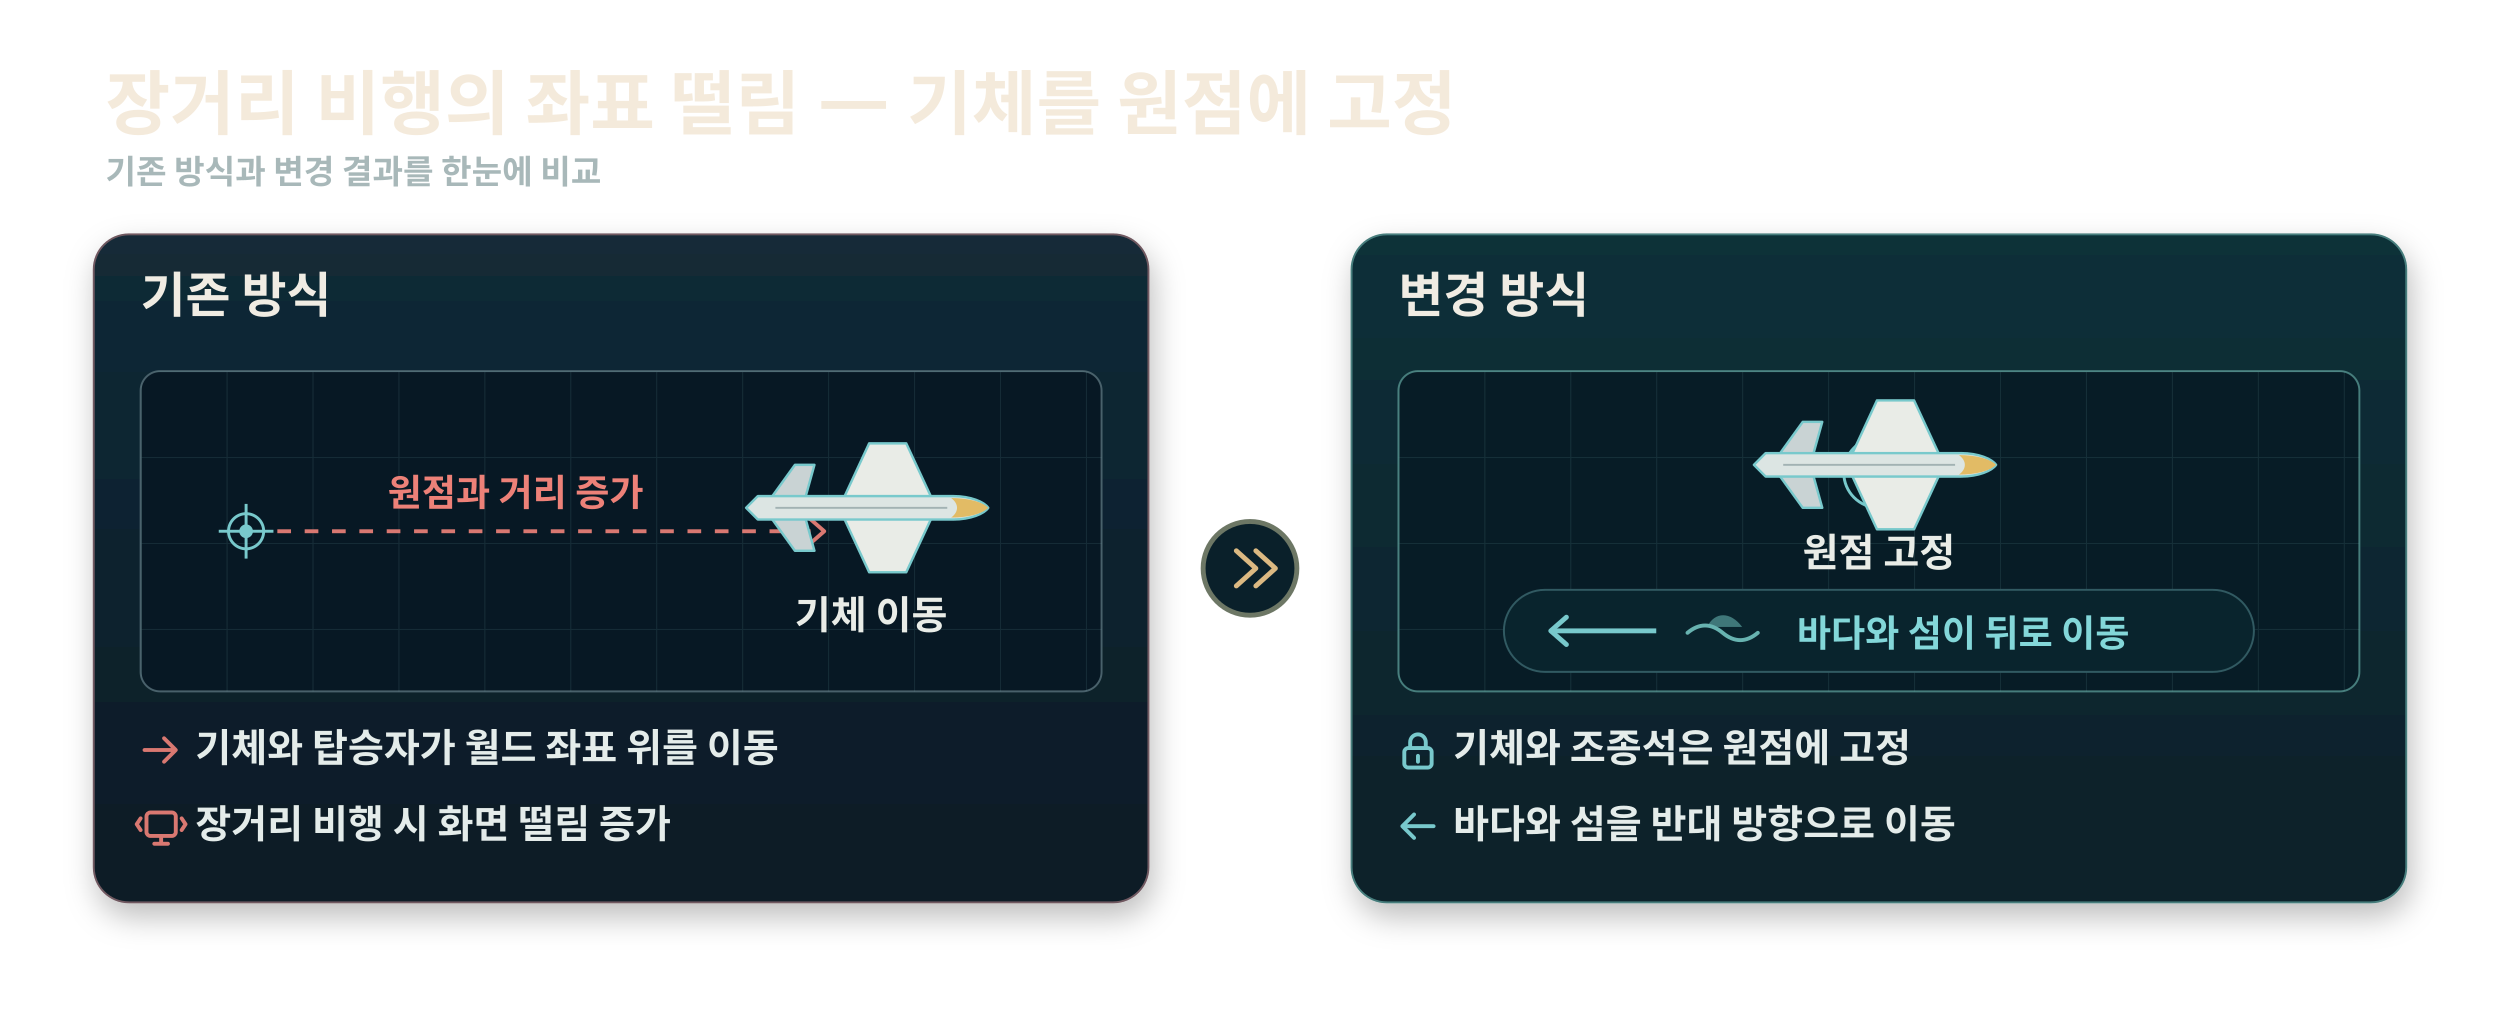
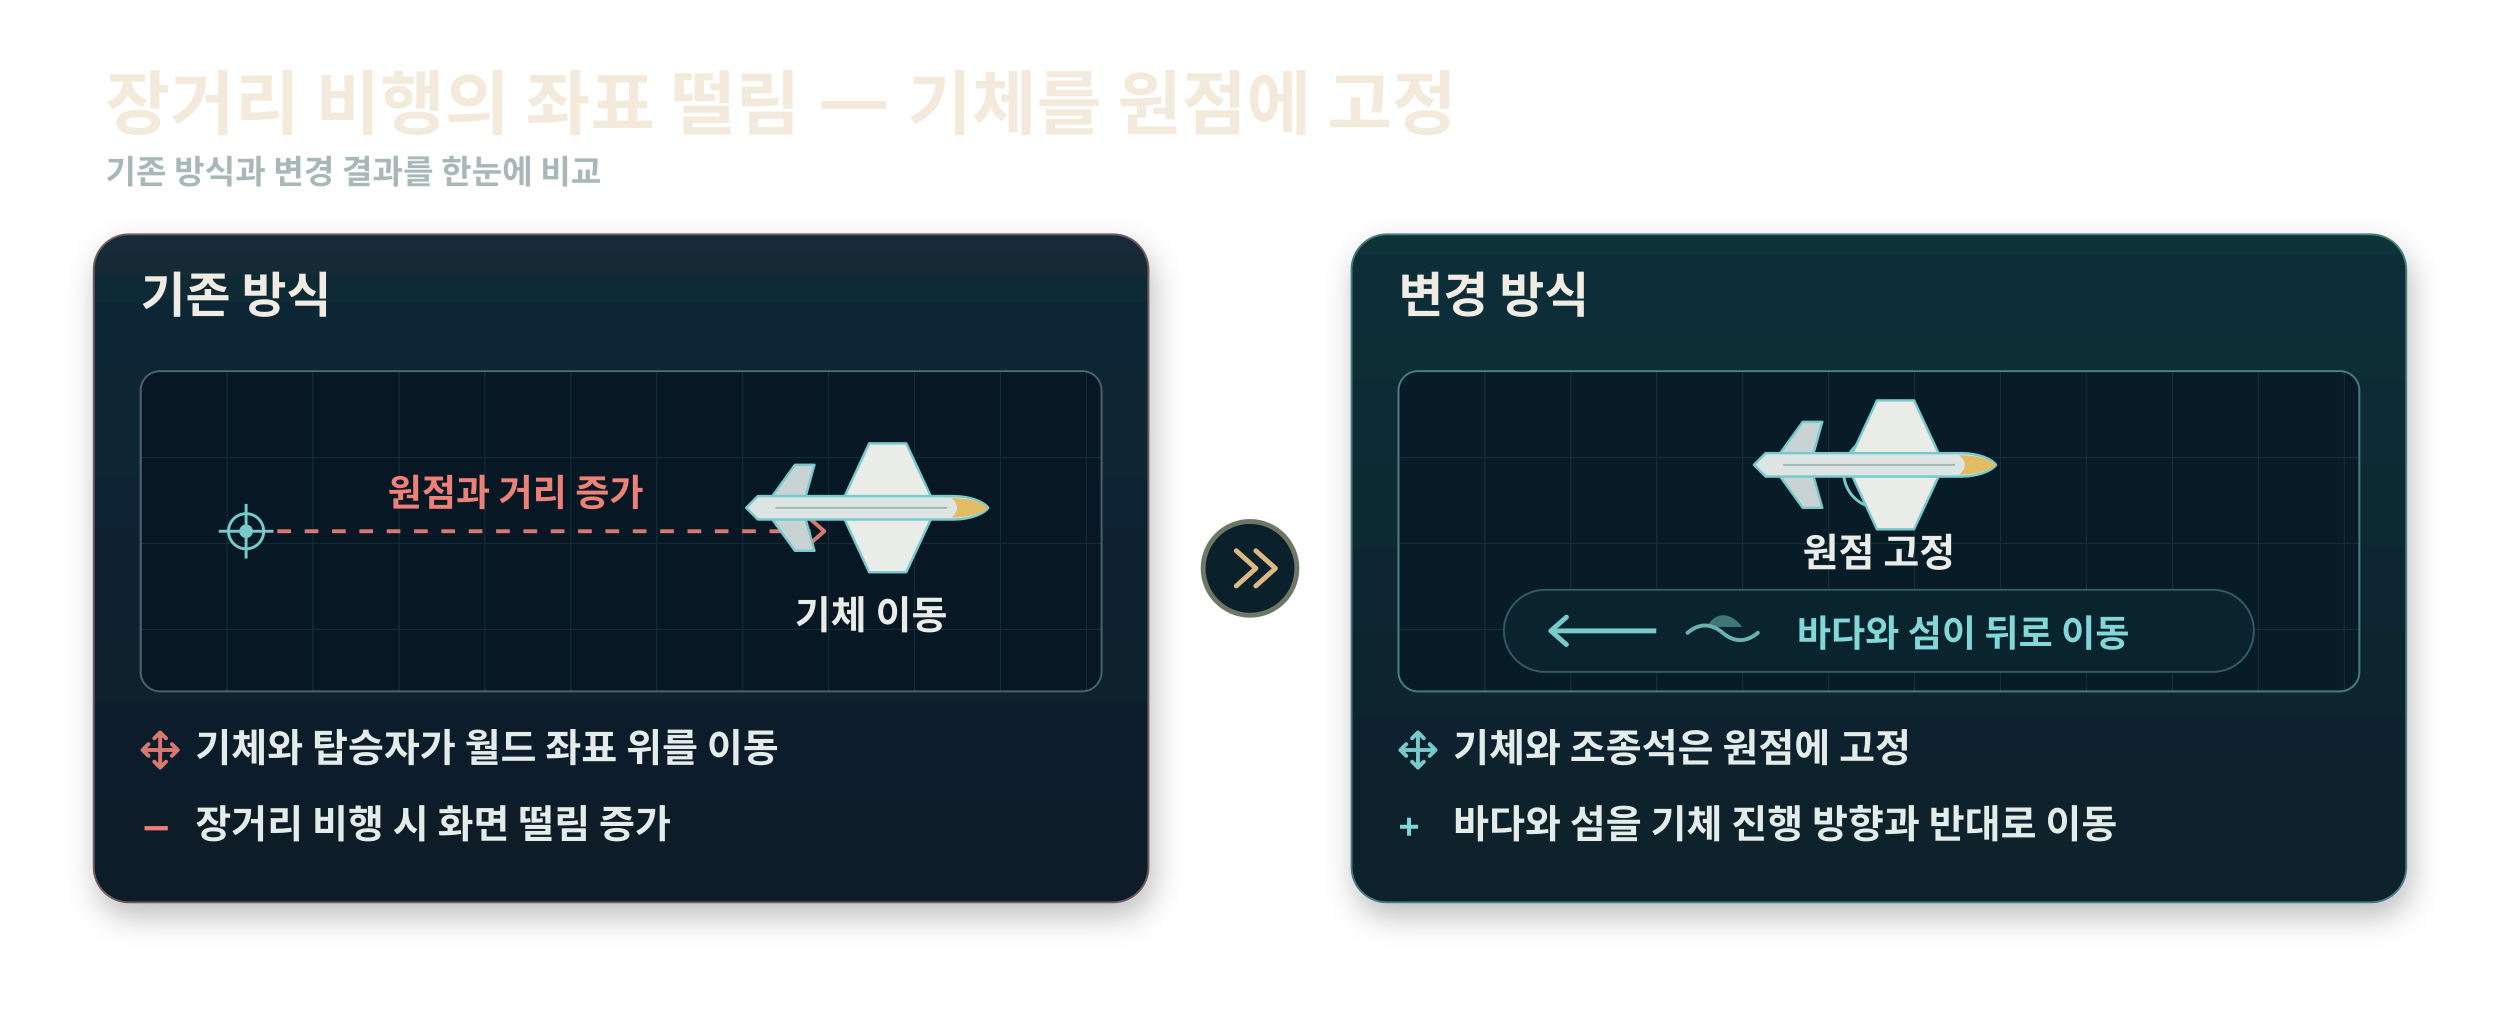
<svg xmlns="http://www.w3.org/2000/svg" width="1280" height="520" viewBox="0 0 1280 520" role="img" aria-labelledby="title desc">
  <defs>
    <linearGradient id="beforeCard" x1="0" y1="0" x2="0" y2="1">
      <stop stop-color="#122a37" />
      <stop offset="1" stop-color="#0a1b26" />
    </linearGradient>
    <linearGradient id="afterCard" x1="0" y1="0" x2="0" y2="1">
      <stop stop-color="#0c3039" />
      <stop offset="1" stop-color="#082029" />
    </linearGradient>
    <pattern id="grid" width="44" height="44" patternUnits="userSpaceOnUse">
      <path d="M44 0H0V44" fill="none" stroke="#8fd4d7" stroke-opacity=".11" />
    </pattern>
    <filter id="shadow" x="-15%" y="-15%" width="130%" height="140%">
      <feDropShadow dy="7" stdDeviation="8" flood-color="#000" flood-opacity=".26" />
    </filter>
    <style>
      text{font-family:Pretendard,"Noto Sans KR","Segoe UI",sans-serif}
      .title{fill:#f4eadb;font-size:36px;font-weight:700}.sub{fill:#a8b8b9;font-size:17px;font-weight:600}
      .cardTitle{fill:#f0ece3;font-size:25px;font-weight:700}.label{fill:#e9ece7;font-size:20px;font-weight:650}
      .muted{fill:#aebbbc;font-size:18px;font-weight:550}.danger{fill:#ed8178;font-size:19px;font-weight:650}
      .accent{fill:#83d7d9;font-size:19px;font-weight:650}.fact{fill:#e4ecea;font-size:20px;font-weight:600}
      @media (prefers-color-scheme:light){.title{fill:#173f50}.sub{fill:#586f76}}
    </style>
    <g id="ekranoplanTop" stroke="#78c9cc" stroke-width="1.25" stroke-linejoin="round">
      <path d="M-52-4L-39-22H-29L-34-4V4L-29 22H-39L-52 4Z" fill="#c9d3d4" />
      <path d="M-14-5L-1-33H18L31-5V5L18 33H-1L-14 5Z" fill="#e9ece7" />
      <path d="M-58-6H42C51-6 58-3 60 0C58 3 51 6 42 6H-58L-64 0Z" fill="#dce5e3" />
      <path d="M41-5C50-5 57-3 60 0C57 3 50 5 41 5C45 2 45-2 41-5Z" fill="#e2bb65" stroke="none" />
      <path d="M-49 0H39" fill="none" stroke="#93a5a7" stroke-width="1" opacity=".8" />
    </g>
+     <g id="coordinateMethodIcon" fill="none" stroke-linecap="round" stroke-linejoin="round">
+       <path d="M10 1v18M1 10h18M10 1 7 4M10 1l3 3M19 10l-3-3M19 10l-3 3M10 19l-3-3M10 19l3-3M1 10l3-3M1 10l3 3" />
+     </g>
  </defs>
  <text x="54" y="66" class="title">장거리 비행의 좌표 떨림 — 기체를 원점에 고정</text>
  <text x="54" y="94" class="sub">기존 방식과 변경 결과를 한눈에 비교</text>
  <g filter="url(#shadow)">
    <rect x="48" y="120" width="540" height="342" rx="18" fill="url(#beforeCard)" stroke="#6f5960" />
    <rect x="692" y="120" width="540" height="342" rx="18" fill="url(#afterCard)" stroke="#467d7c" />
  </g>
  <text x="72" y="160" class="cardTitle">기존 방식</text>
  <text x="716" y="160" class="cardTitle">변경 방식</text>
  <g transform="translate(72 190)">
    <rect width="492" height="164" rx="10" fill="#071824" stroke="#49616b" />
    <rect width="492" height="164" rx="10" fill="url(#grid)" />
    <g transform="translate(54 82)" fill="none" stroke="#78c9cc" stroke-width="1.5">
      <circle r="9" />
      <path d="M-14 0h28M0-14v28" />
    </g>
    <circle cx="54" cy="82" r="3.5" fill="#78c9cc" />
    <path d="M70 82H350" fill="none" stroke="#d97871" stroke-width="2" stroke-dasharray="7 7" />
    <path d="M342 75l8 7-8 7" fill="none" stroke="#d97871" stroke-width="2" stroke-linecap="round" stroke-linejoin="round" />
    <text x="192" y="69" class="danger" text-anchor="middle">원점과 거리 증가</text>
    <g transform="translate(374 70)">
      <use href="#ekranoplanTop" />
      <text x="0" y="62" class="label" text-anchor="middle">기체 이동</text>
    </g>
  </g>
  <g transform="translate(72 384)">
    <g transform="translate(0 -10)" fill="none" stroke="#d97871" stroke-width="2" stroke-linecap="round" stroke-linejoin="round">
-       <path d="M2 10h16M12 4l6 6-6 6" />
+       <use href="#coordinateMethodIcon" />
    </g>
    <text x="28" y="6" class="fact">기체와 탑승자가 월드 좌표 위를 이동</text>
-     <g transform="translate(0 29)" fill="none" stroke="#d97871" stroke-width="2" stroke-linecap="round" stroke-linejoin="round">
-       <rect x="3" y="3" width="15" height="12" rx="2" />
-       <path d="M7 19h7M10.5 15v4M0 6l-2 3 2 3M21 6l2 3-2 3" />
-     </g>
+     <text x="0" y="46" class="danger" font-size="26" font-weight="700">−</text>
    <text x="28" y="45" class="fact">장거리 비행 시 화면 떨림 증가</text>
  </g>
  <g transform="translate(716 190)">
    <rect width="492" height="164" rx="10" fill="#071c26" stroke="#467d7c" />
    <rect width="492" height="164" rx="10" fill="url(#grid)" />
    <g transform="translate(246 52)" fill="none" stroke="#78c9cc" stroke-width="1.5">
      <circle r="18" />
      <path d="M-28 0h56M0-28v56" />
    </g>
    <circle cx="246" cy="52" r="4" fill="#dcb982" />
    <g transform="translate(246 48)">
      <use href="#ekranoplanTop" />
      <text x="0" y="52" class="label" text-anchor="middle">원점 고정</text>
    </g>
    <g transform="translate(54 112)">
      <rect width="384" height="42" rx="21" fill="#09242d" stroke="#315a62" />
      <path d="M78 21H24" fill="none" stroke="#78c9cc" stroke-width="2.5" />
      <path d="M32 14l-8 7 8 7" fill="none" stroke="#78c9cc" stroke-width="2.5" stroke-linecap="round" stroke-linejoin="round" />
      <g transform="translate(94 10)" fill="none" stroke="#67b3b0" stroke-width="2" stroke-linecap="round" stroke-linejoin="round">
        <path d="M0 12c6-5 12-5 18 0s12 5 18 0" />
        <path d="M10 9c4-8 12-8 18 0Z" fill="#67b3b0" fill-opacity=".58" stroke="none" />
      </g>
      <text x="150" y="29" class="accent">바다와 섬이 뒤로 이동</text>
    </g>
  </g>
  <g transform="translate(716 384)">
    <g transform="translate(0 -10)" fill="none" stroke="#78c9cc" stroke-width="2" stroke-linecap="round" stroke-linejoin="round">
-       <rect x="3" y="9" width="14" height="10" rx="2" />
-       <path d="M6 9V6a4 4 0 0 1 8 0v3M10 13v3" />
+       <use href="#coordinateMethodIcon" />
    </g>
    <text x="28" y="6" class="fact">기체와 조종석은 원점에 고정</text>
-     <g transform="translate(0 29)" fill="none" stroke="#78c9cc" stroke-width="2" stroke-linecap="round" stroke-linejoin="round">
-       <path d="M18 10H2M8 4l-6 6 6 6" />
-     </g>
-     <text x="28" y="45" class="fact">바다와 섬을 반대 방향으로 이동</text>
+     <text x="0" y="46" class="accent" font-size="26" font-weight="700">+</text>
+     <text x="28" y="45" class="fact">바다와 섬을 기체 진행 방향과 반대로 이동</text>
  </g>
  <g transform="translate(640 291)" fill="none" stroke="#dcb982" stroke-width="2.5" stroke-linecap="round" stroke-linejoin="round">
    <circle r="24" fill="#0a202a" stroke="#6d7765" />
    <path d="M-7-9l10 9-10 9M3-9l10 9-10 9" />
  </g>
</svg>
